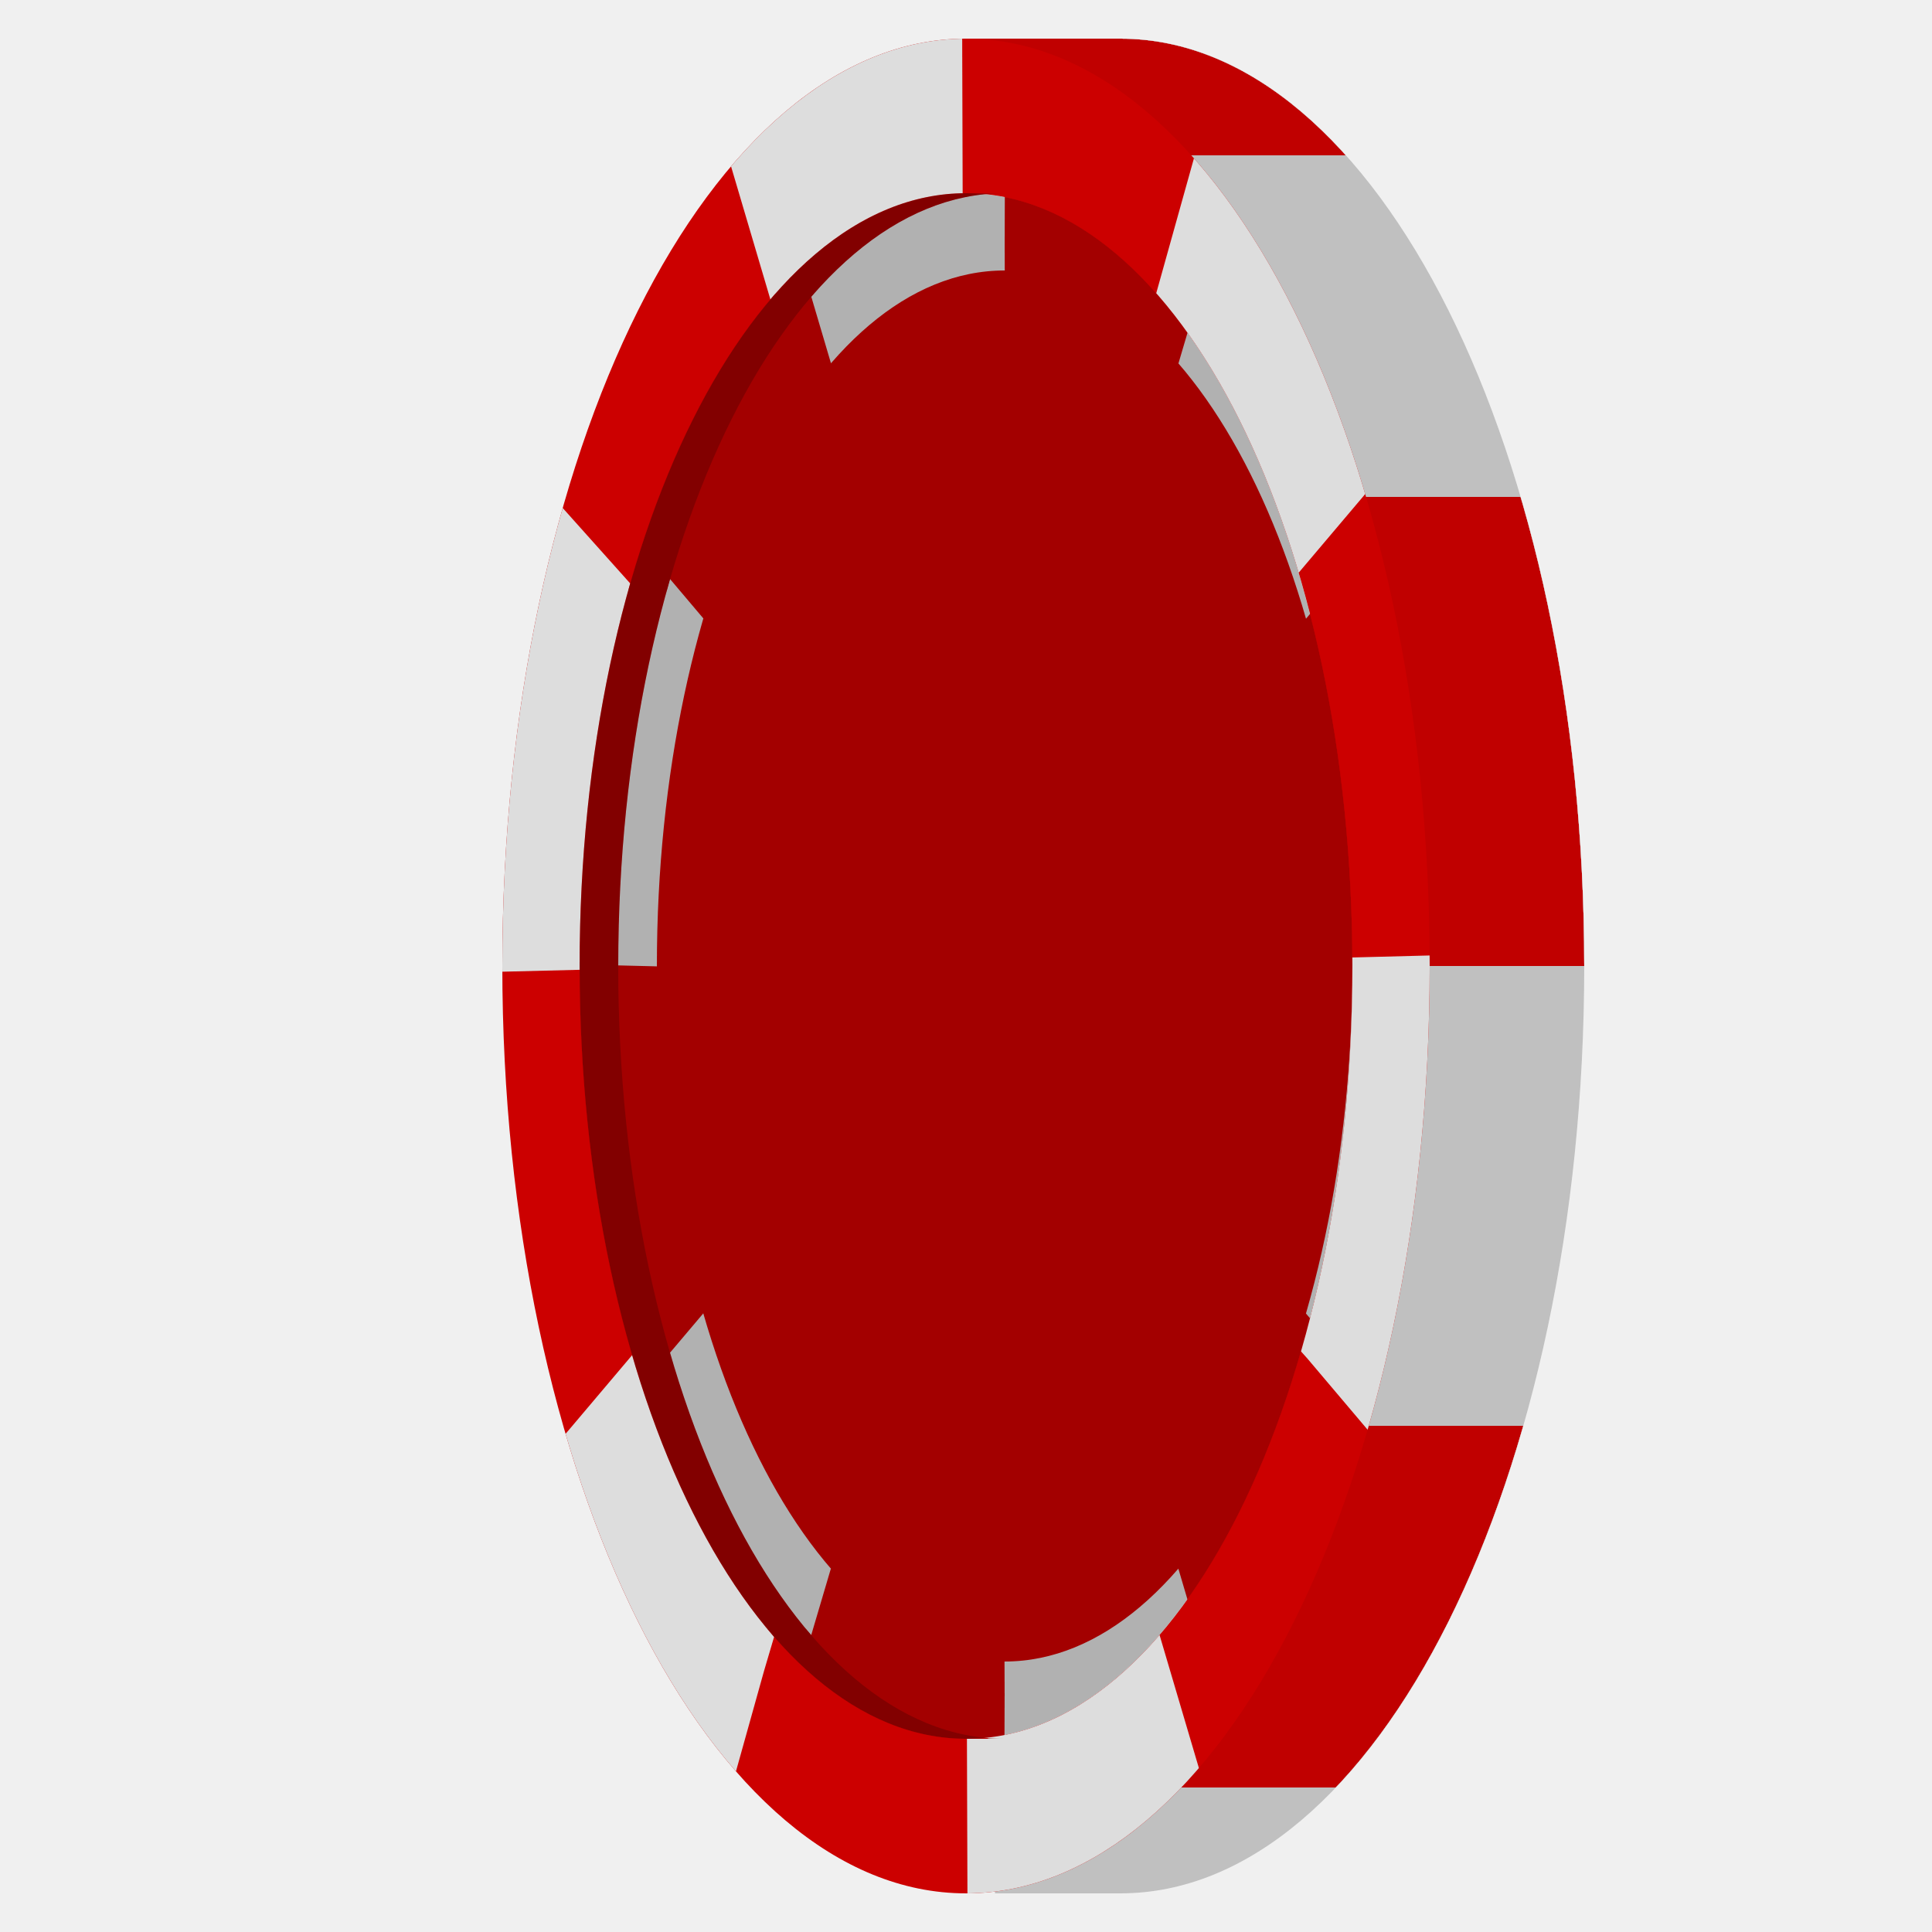
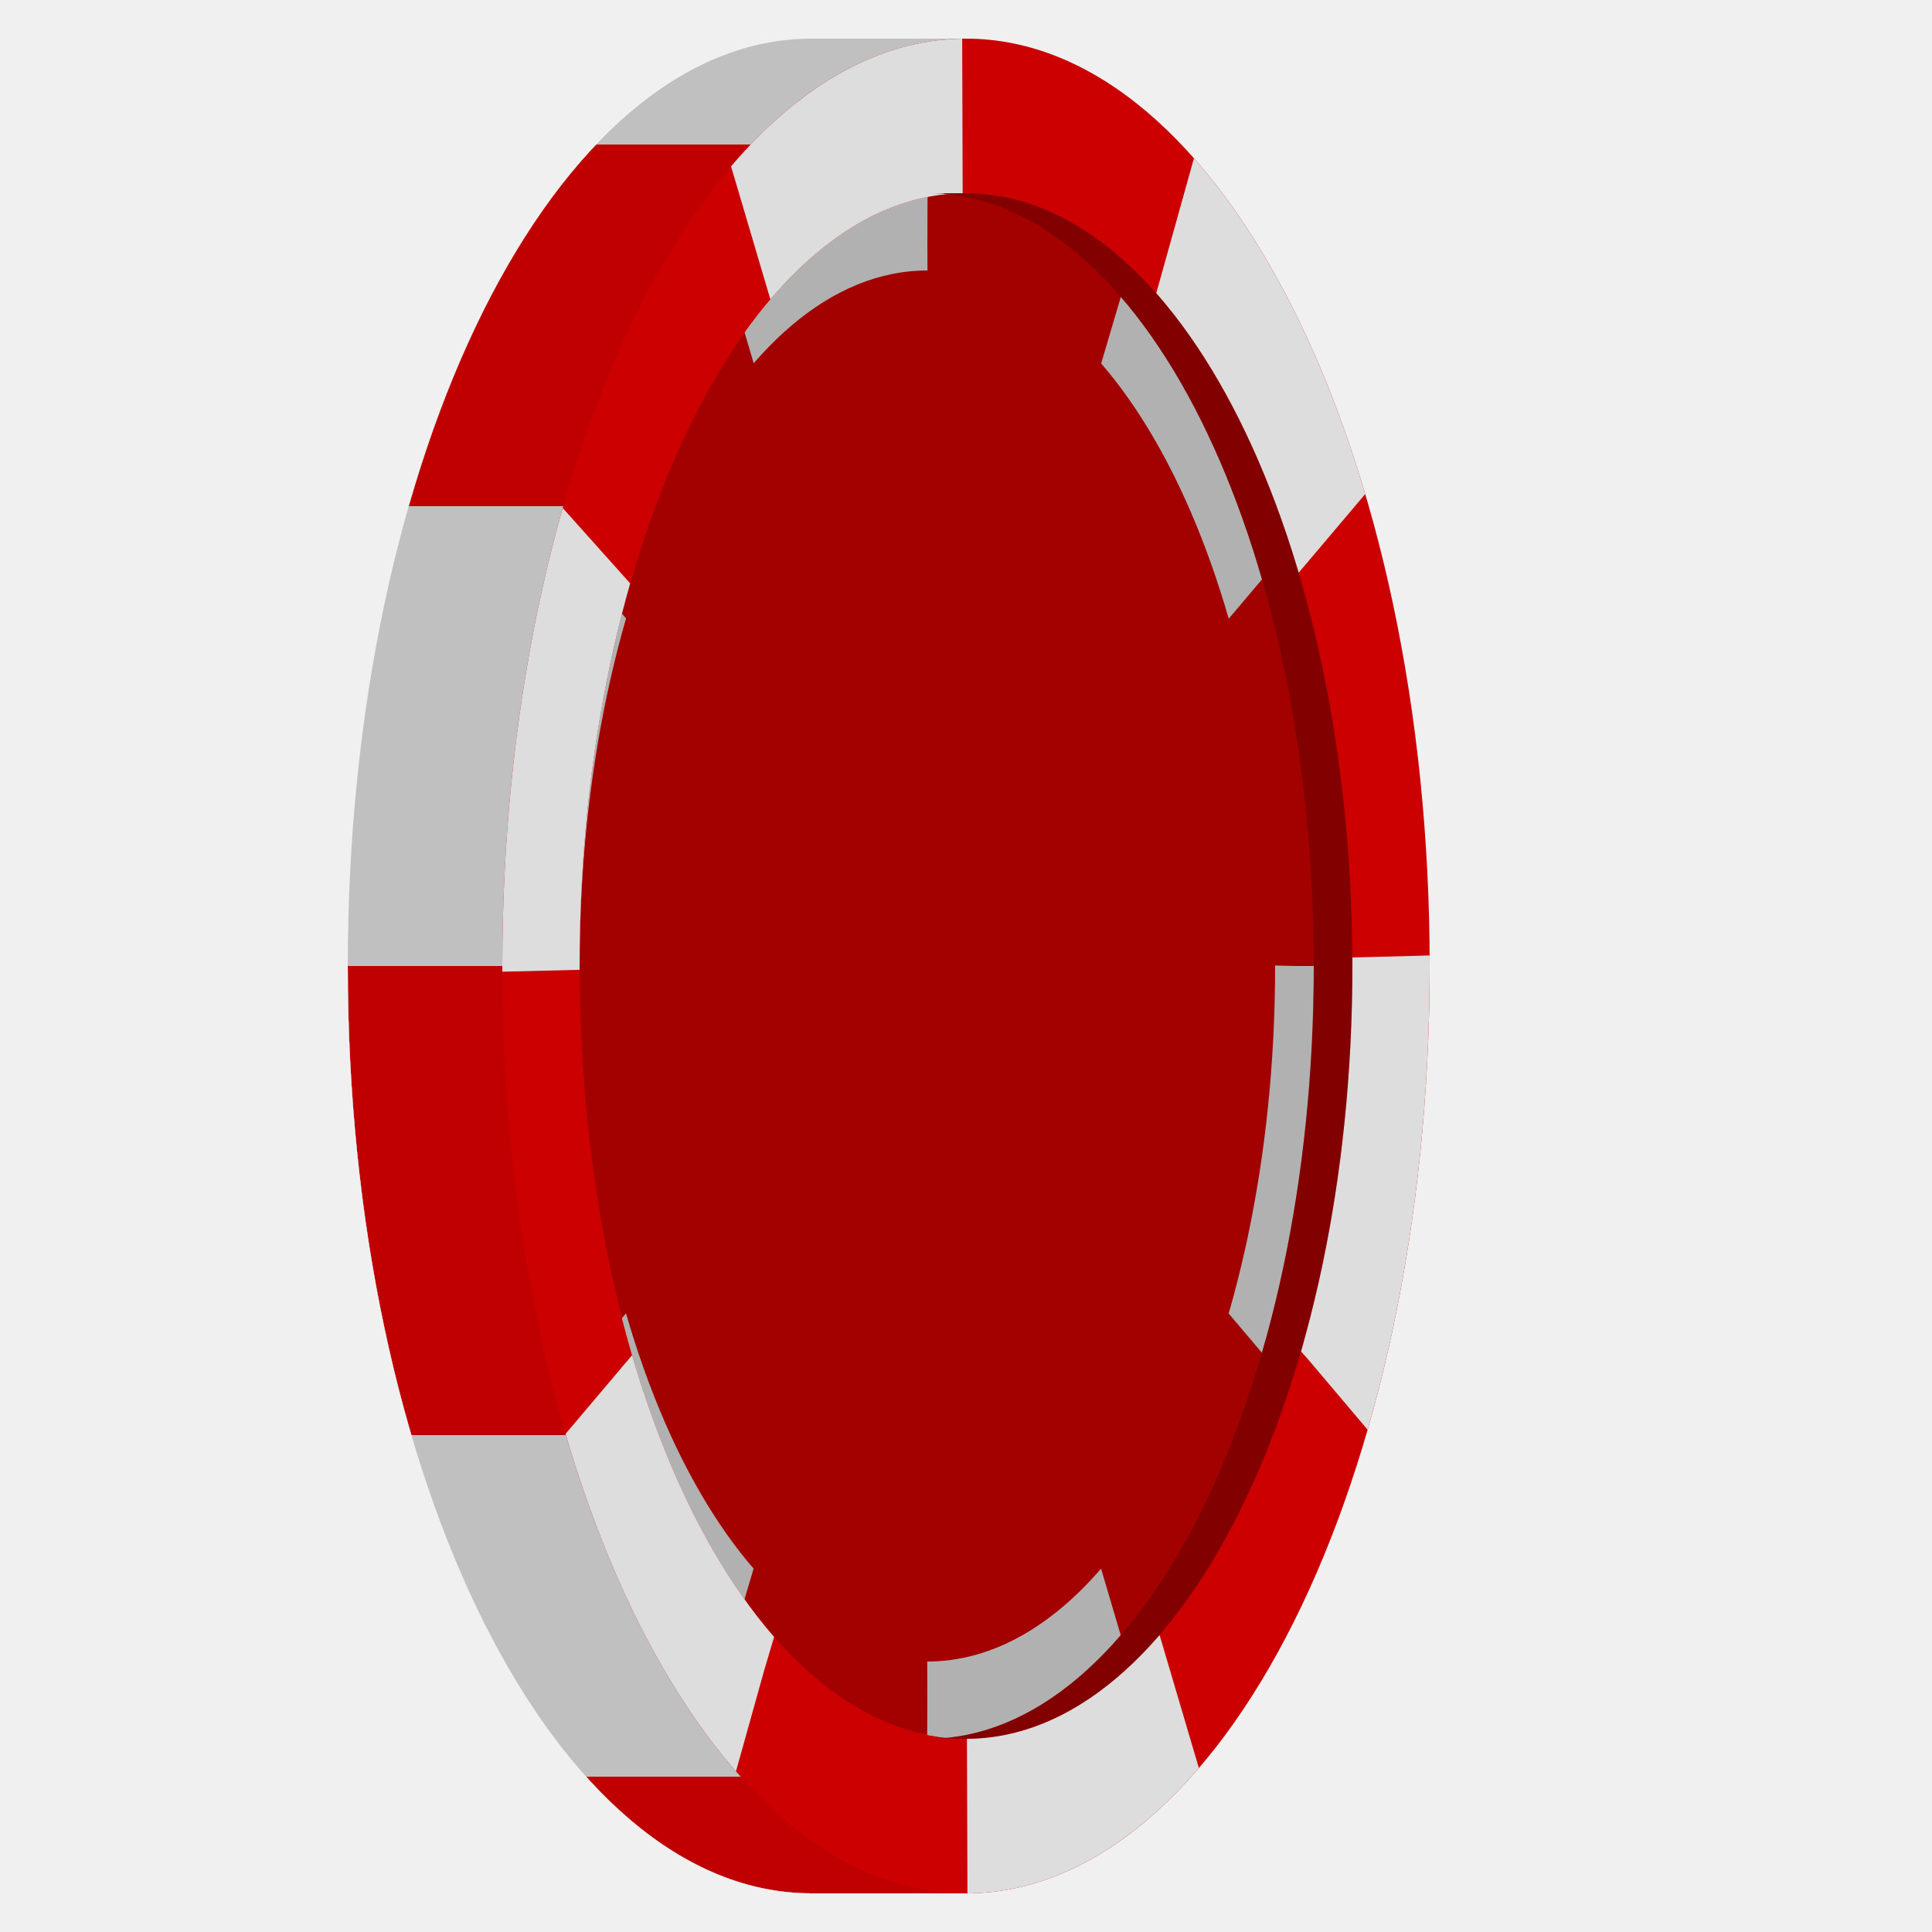
<svg xmlns="http://www.w3.org/2000/svg" xmlns:xlink="http://www.w3.org/1999/xlink" viewBox="-50 -50 100 100">
  <style>
    .chip-10 .token { filter: url(#blu) } .chip-25 .token { filter: url(#grn) } .chip-100 .token { filter: url(#blk) } .chip-500 .token { filter: url(#pnk) }
  </style>
  <filter id="mlt">
    <feBlend in2="BackgroundImage" in="SourceGraphic" mode="multiply" />
  </filter>
  <filter id="pnk">
    <feColorMatrix in="SourceGraphic" type="hueRotate" values="-20" />
  </filter>
  <filter id="blu">
    <feColorMatrix in="SourceGraphic" type="hueRotate" values="240" />
  </filter>
  <filter id="grn">
    <feColorMatrix in="SourceGraphic" type="hueRotate" values="120" />
  </filter>
  <filter id="blk">
    <feColorMatrix values=".05 0 1 0 0 .05 0 1 0 0 .05 0 1 0 0 0 0 0 1 0" />
  </filter>
  <mask id="inner">
    <path d="m-50-50h100v-100h-100" />
    <circle r="40" fill="#fff" />
  </mask>
-   <linearGradient id="edge" y2="1" x2="0">
+   <linearGradient id="edge" y1="1" x1="1">
    <stop offset="6.8%" stop-color="#c00" />
    <stop offset="6.8%" stop-color="#ccc" />
    <stop offset="25%" stop-color="#ccc" />
    <stop offset="25%" stop-color="#c00" />
    <stop offset="50%" stop-color="#c00" />
    <stop offset="50%" stop-color="#ccc" />
    <stop offset="74.5%" stop-color="#ccc" />
    <stop offset="74.5%" stop-color="#c00" />
    <stop offset="93.8%" stop-color="#c00" />
    <stop offset="93.8%" stop-color="#ccc" />
  </linearGradient>
-   <linearGradient id="edge2" y1="1" y2="0" xlink:href="#edge" />
+   <linearGradient id="edge2" y2="1" y1="0" xlink:href="#edge" />
  <g class="token" transform="scale(.5 1)">
-     <path fill="url(#edge)" d="M0-48h16a1 1 0 0 1 0 96h-13" filter="url(#mlt)" />
+     <path fill="url(#edge)" d="M0-48h-16a1 1 0 0 0 0 96h16" filter="url(#mlt)" />
    <circle r="48" fill="#c00" />
    <g fill="transparent" stroke="#ddd">
      <circle r="44" stroke-width="8" stroke-dasharray="23" />
-       <circle cx="4" r="38" stroke-width="4" stroke-dasharray="19.9" mask="url(#inner)" />
+       <circle cx="-4" r="38" stroke-width="4" stroke-dasharray="19.9" mask="url(#inner)" />
    </g>
-     <path filter="url(#mlt)" fill="url(#edge2)" d="M0-40a1 1 0 1 0 0 80h4a1 1 0 1 1 0-80" />
+     <path filter="url(#mlt)" fill="url(#edge2)" d="M0-40a1 1 0 1 1 0 80h-4a1 1 0 1 0 0-80" />
    <circle filter="url(#mlt)" r="40" opacity=".2" />
  </g>
</svg>
